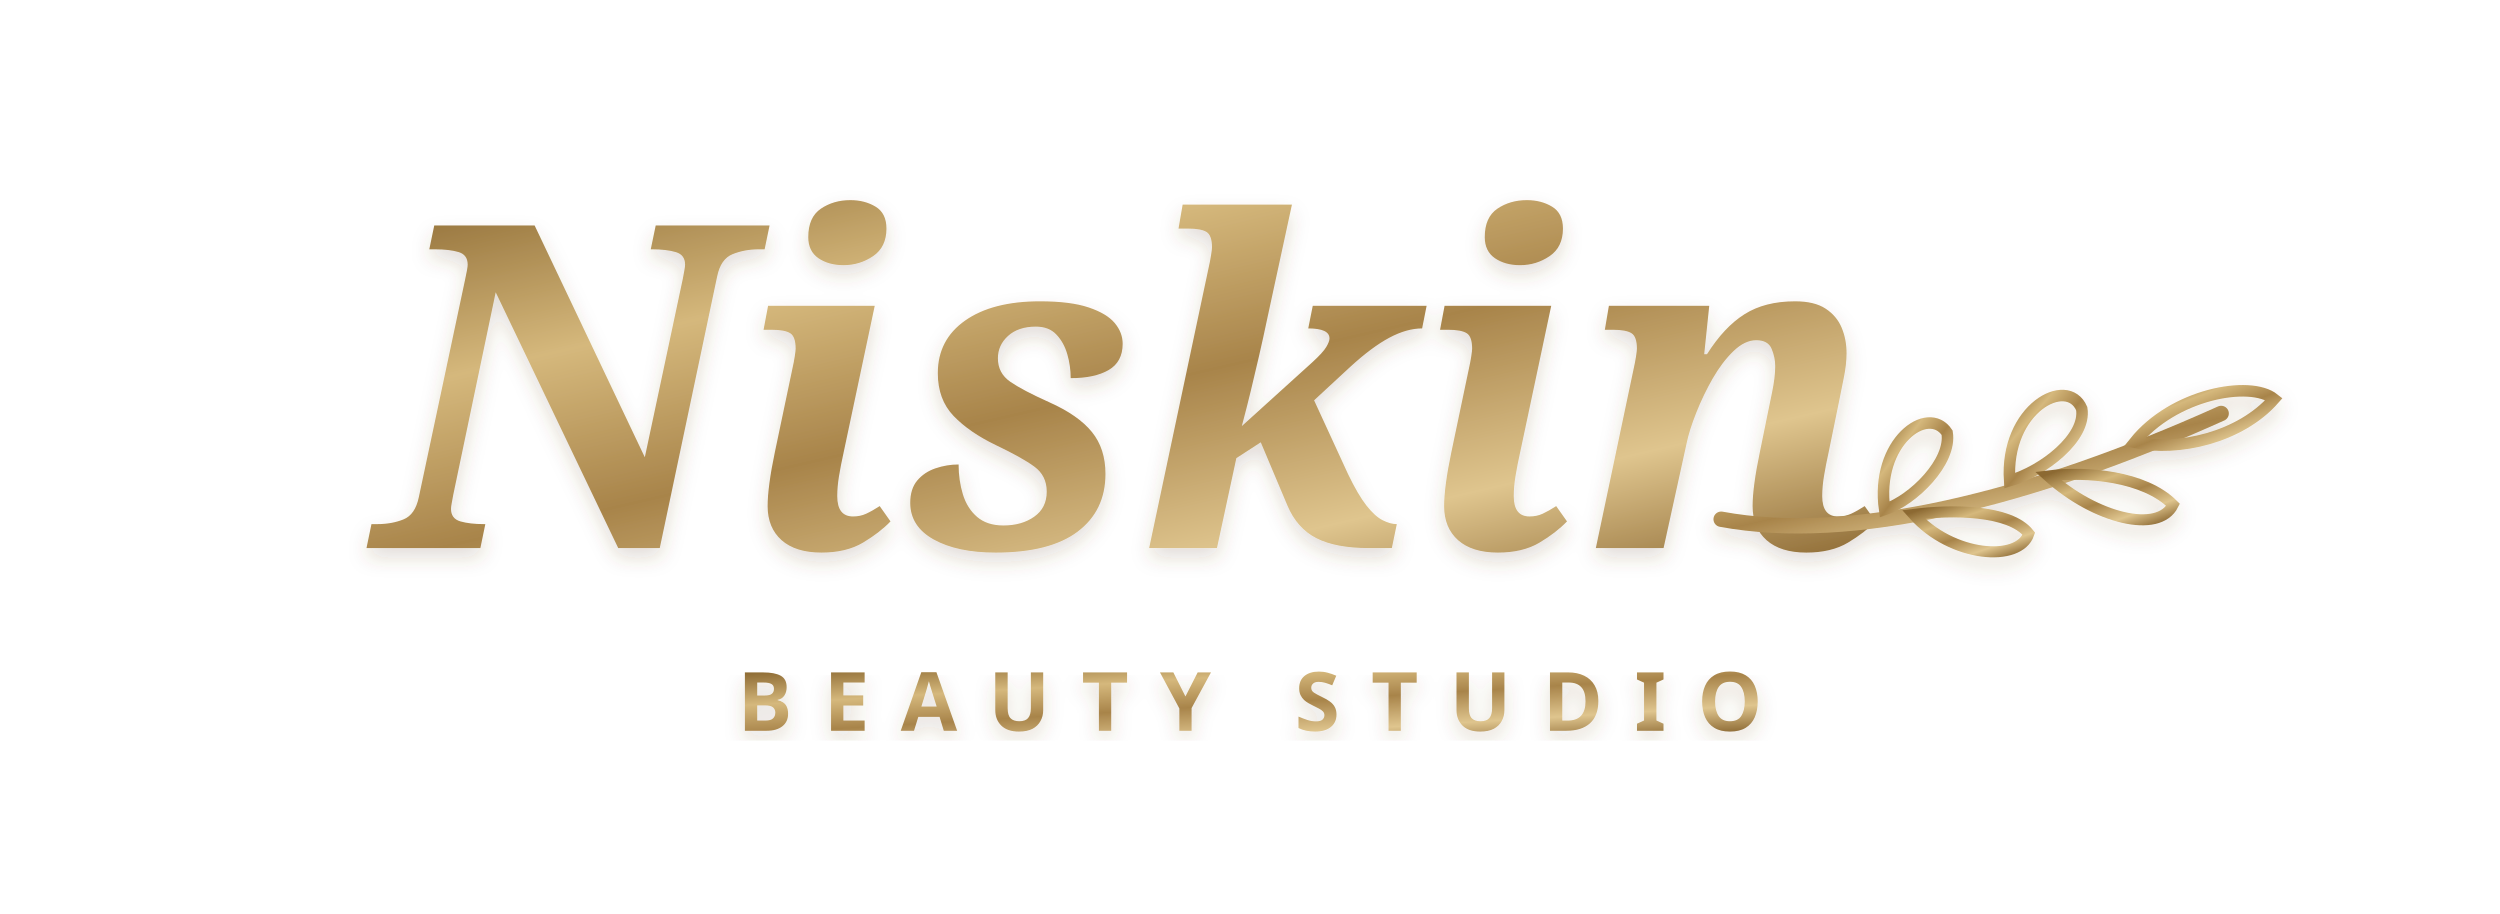
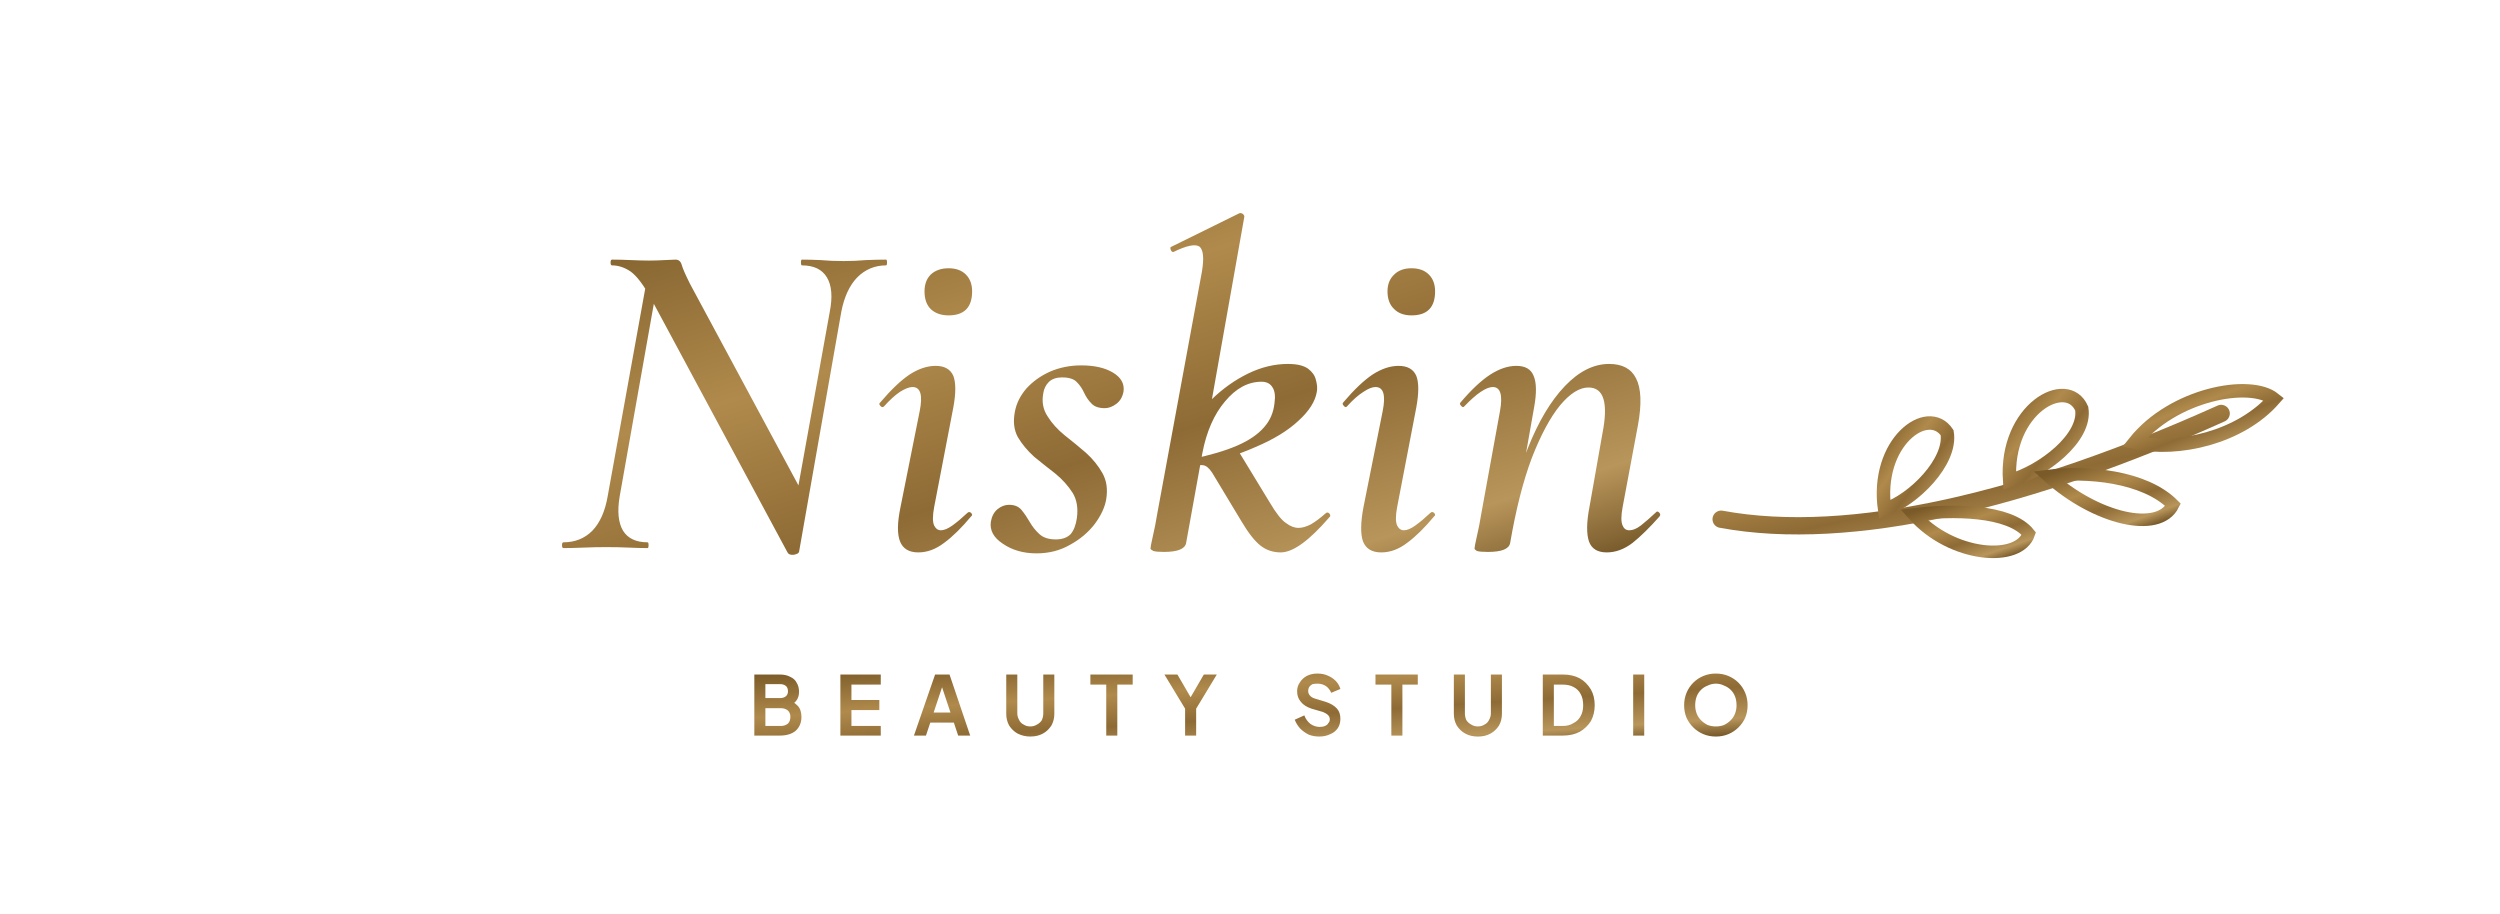
<svg xmlns="http://www.w3.org/2000/svg" viewBox="0 0 520 190" fill="none">
  <defs>
-     <linearGradient id="niskinGold" x1="0%" y1="0%" x2="100%" y2="100%">
-       <stop offset="0%" stop-color="#8C6932" />
-       <stop offset="28%" stop-color="#D5B87C" />
-       <stop offset="52%" stop-color="#A8844A" />
-       <stop offset="78%" stop-color="#DFC58E" />
-       <stop offset="100%" stop-color="#8E6B35" />
+     <linearGradient id="g" x1="0" y1="0" x2="1" y2="1">
+       <stop offset="0%" stop-color="#7A5A28" />
+       <stop offset="35%" stop-color="#B08A4C" />
+       <stop offset="60%" stop-color="#8E6B35" />
+       <stop offset="85%" stop-color="#B8955A" />
+       <stop offset="100%" stop-color="#6E5124" />
    </linearGradient>
-     <filter id="softDrop" x="-10%" y="-10%" width="120%" height="125%">
-       <feDropShadow dx="0" dy="2" stdDeviation="2" flood-color="#6B4F23" flood-opacity="0.18" />
-     </filter>
  </defs>
-   <g filter="url(#softDrop)">
-     <text x="235" y="114" text-anchor="middle" font-family="'Cormorant Garamond', 'Playfair Display', 'Snell Roundhand', Georgia, serif" font-size="94" font-style="italic" font-weight="600" fill="url(#niskinGold)" letter-spacing="1">Niskin</text>
-     <path d="M 358 108 C 385 113, 422 104, 462 86" stroke="url(#niskinGold)" stroke-width="3.2" stroke-linecap="round" fill="none" />
-     <path d="M 392 106 C 390 92, 401 84, 405 90 C 406 96, 398 104, 392 106 Z" stroke="url(#niskinGold)" stroke-width="2.4" fill="none" />
-     <path d="M 418 100 C 417 85, 430 78, 433 85 C 434 91, 425 98, 418 100 Z" stroke="url(#niskinGold)" stroke-width="2.4" fill="none" />
-     <path d="M 444 92 C 452 82, 468 79, 473 83 C 466 91, 453 94, 444 92 Z" stroke="url(#niskinGold)" stroke-width="2.4" fill="none" />
-     <path d="M 398 107 C 406 116, 420 117, 422 111 C 418 106, 406 106, 398 107 Z" stroke="url(#niskinGold)" stroke-width="2.3" fill="none" />
-     <path d="M 426 99 C 436 108, 449 111, 452 105 C 446 99, 434 98, 426 99 Z" stroke="url(#niskinGold)" stroke-width="2.3" fill="none" />
+   <path d="M163.8 114.9 135.3 61.9Q133.1 57.9 131.2 56.5Q129.3 55.2 127.3 55.2Q127 55.2 127 54.6Q127 54 127.3 54Q129.1 54 131.3 54.1Q133.4 54.2 135 54.2Q136.5 54.2 138.2 54.1Q140 54 140.5 54Q141.5 54 141.8 55.1Q142.1 56.2 143.5 59L166.8 102.3L166.2 114.8Q166.1 115.2 165.1 115.4Q164.1 115.5 163.8 114.9ZM117.2 114Q116.9 114 116.9 113.4Q116.9 112.8 117.2 112.8Q120.8 112.8 123.2 110.4Q125.6 107.9 126.4 103.2L134.9 56.2L137.2 56.4L128.9 103.2Q128.1 107.9 129.6 110.4Q131.1 112.8 134.7 112.8Q134.9 112.8 134.9 113.4Q134.9 114 134.7 114Q132.8 114 130.8 113.9Q128.7 113.8 126 113.8Q123.7 113.8 121.4 113.9Q119.2 114 117.2 114ZM166.2 114.8 164.5 109.7 172.6 64.8Q173.5 60.2 172 57.7Q170.5 55.2 166.8 55.2Q166.6 55.2 166.6 54.6Q166.6 54 166.8 54Q168.5 54 170.7 54.1Q172.8 54.3 175.5 54.3Q177.9 54.3 180.1 54.1Q182.4 54 184.3 54Q184.5 54 184.5 54.6Q184.5 55.2 184.3 55.2Q180.8 55.2 178.3 57.7Q175.9 60.2 175 64.8Z M191 114.9Q188.1 114.9 187.2 112.6Q186.3 110.3 187.3 105.5L191.3 85.5Q192.3 80.5 189.8 80.5Q188.8 80.5 187.2 81.5Q185.7 82.5 183.9 84.5Q183.5 84.9 183.1 84.4Q182.7 84 183.1 83.7Q186.5 79.7 189.2 77.9Q192 76.1 194.6 76.1Q197.4 76.1 198.3 78.2Q199.1 80.3 198.3 84.7L194.3 105.5Q193.8 108.2 194.3 109.3Q194.8 110.3 195.7 110.3Q196.7 110.3 198.1 109.3Q199.5 108.3 201.2 106.7Q201.6 106.3 202 106.7Q202.4 107.1 202 107.4Q199 111 196.4 112.9Q193.8 114.9 191 114.9ZM197.3 65.6Q195 65.6 193.6 64.3Q192.3 63 192.3 60.6Q192.3 58.4 193.6 57.1Q195 55.8 197.3 55.8Q199.6 55.8 200.9 57.1Q202.2 58.4 202.2 60.6Q202.2 65.6 197.3 65.6Z M215.6 115.1Q211.5 115.1 208.6 113.1Q205.7 111.2 206.1 108.5Q206.4 106.8 207.5 105.9Q208.6 105 209.9 105Q211.6 105 212.5 106.1Q213.4 107.2 214.2 108.6Q215 110 216.2 111.1Q217.4 112.2 219.6 112.2Q221.6 112.2 222.7 111.1Q223.7 109.9 224 107.7Q224.4 104.6 223.1 102.5Q221.7 100.3 219.5 98.5Q217.3 96.8 215.1 95Q213 93.1 211.7 90.9Q210.5 88.7 211.1 85.6Q211.6 83 213.5 80.8Q215.5 78.6 218.4 77.3Q221.4 76 224.9 76Q229 76 231.5 77.5Q234 79 233.7 81.4Q233.4 83.1 232.2 84Q231 84.9 229.8 84.9Q227.9 84.9 227 83.9Q226.1 83 225.5 81.7Q224.9 80.4 224 79.5Q223.1 78.5 220.9 78.5Q219.2 78.5 218.2 79.4Q217.2 80.4 217 81.8Q216.5 84.5 217.9 86.6Q219.2 88.7 221.4 90.5Q223.7 92.3 225.9 94.2Q228 96.1 229.3 98.4Q230.6 100.7 230.1 103.8Q229.7 106.3 227.7 109Q225.7 111.6 222.6 113.3Q219.5 115.1 215.6 115.1Z M242.1 114.8Q240.5 114.8 239.9 114.6Q239.3 114.3 239.3 114.1Q239.3 113.7 239.8 111.5Q240.3 109.4 240.7 106.9L250 56.5Q250.7 52.3 249.5 51.3Q248.2 50.4 244.1 52.4Q243.7 52.5 243.5 51.9Q243.3 51.4 243.7 51.3L257.7 44.4Q258.1 44.2 258.5 44.5Q258.9 44.8 258.8 45.2L250.1 94.2L246.7 113Q246.3 114.8 242.1 114.8ZM266.4 114.9Q264 114.9 262.2 113.5Q260.4 112.1 258.2 108.4L252.6 99.1Q251.6 97.3 250.7 96.9Q249.9 96.5 247.8 97.1L257.4 93.5L264.1 104.5Q266.1 107.9 267.5 108.8Q268.8 109.8 270.1 109.8Q271.2 109.8 272.6 109.1Q274 108.3 275.7 106.8Q276.1 106.4 276.5 106.8Q276.9 107.3 276.5 107.6Q270.2 114.9 266.4 114.9ZM247.8 97.1V95.5Q253.6 94.3 257.3 92.7Q261 91.1 262.9 88.9Q264.8 86.8 265.1 83.8Q265.4 81.7 264.7 80.6Q264 79.4 262.4 79.4Q258.2 79.4 254.8 83.5Q251.4 87.5 250.1 94.2L246.3 90.7Q248.6 86.4 252 83.1Q255.5 79.7 259.6 77.7Q263.7 75.7 267.9 75.7Q270.7 75.7 272.1 76.7Q273.4 77.7 273.7 79Q274.1 80.4 273.9 81.5Q273.4 84.5 270.1 87.5Q266.8 90.6 261.1 93Q255.5 95.5 247.8 97.1Z M287.3 114.9Q284.4 114.9 283.5 112.6Q282.7 110.3 283.6 105.5L287.6 85.5Q288.6 80.5 286.1 80.5Q285.1 80.5 283.6 81.5Q282 82.5 280.2 84.5Q279.9 84.9 279.5 84.4Q279.1 84 279.4 83.7Q282.8 79.7 285.5 77.9Q288.3 76.1 290.9 76.1Q293.7 76.1 294.6 78.2Q295.4 80.3 294.6 84.7L290.6 105.5Q290.1 108.2 290.6 109.3Q291.1 110.3 292 110.3Q293 110.3 294.4 109.3Q295.8 108.3 297.5 106.7Q297.9 106.3 298.3 106.7Q298.7 107.1 298.3 107.4Q295.3 111 292.7 112.9Q290.1 114.9 287.3 114.9ZM293.6 65.6Q291.3 65.6 290 64.3Q288.6 63 288.6 60.6Q288.6 58.4 290 57.1Q291.3 55.8 293.6 55.8Q295.9 55.8 297.2 57.1Q298.5 58.4 298.5 60.6Q298.5 65.6 293.6 65.6Z M334.2 114.9Q331.3 114.9 330.5 112.6Q329.7 110.2 330.6 105.5L333.3 90.2Q335.2 80.6 330.4 80.6Q327.6 80.6 324.5 84.3Q321.4 88.1 318.6 95.3Q315.9 102.5 314.1 113L312.5 112.9Q314.5 101.6 317.8 93.2Q321.1 84.9 325.5 80.3Q329.9 75.7 334.7 75.7Q338.8 75.7 340.3 78.7Q341.9 81.8 340.7 88.4L337.5 105.5Q337 108.2 337.5 109.3Q337.9 110.3 338.9 110.3Q340 110.3 341.3 109.3Q342.7 108.2 344.4 106.6Q344.7 106.2 345.1 106.6Q345.5 107 345.2 107.4Q342.1 110.9 339.6 112.9Q337 114.9 334.2 114.9ZM309.5 114.8Q307.8 114.8 307.2 114.6Q306.7 114.3 306.7 114.1Q306.7 113.7 307.2 111.5Q307.7 109.4 308.1 106.9L312 85.5Q312.9 80.5 310.5 80.5Q309.5 80.5 308 81.5Q306.5 82.5 304.6 84.5Q304.3 84.9 303.9 84.4Q303.5 84 303.8 83.7Q307.2 79.7 310 77.9Q312.8 76.1 315.4 76.1Q318.2 76.1 319 78.2Q319.9 80.3 319.1 84.7L314.1 113Q313.7 114.8 309.5 114.8Z" fill="url(#g)" />
+   <g stroke="url(#g)" stroke-linecap="round" fill="none">
+     <path d="M 358 108 C 385 113, 422 104, 462 86" stroke-width="3.6" />
+     <path d="M 392 106 C 390 92, 401 84, 405 90 C 406 96, 398 104, 392 106 Z" stroke-width="2.8" />
+     <path d="M 418 100 C 417 85, 430 78, 433 85 C 434 91, 425 98, 418 100 Z" stroke-width="2.8" />
+     <path d="M 444 92 C 452 82, 468 79, 473 83 C 466 91, 453 94, 444 92 Z" stroke-width="2.8" />
+     <path d="M 398 107 C 406 116, 420 117, 422 111 C 418 106, 406 106, 398 107 Z" stroke-width="2.6" />
+     <path d="M 426 99 C 436 108, 449 111, 452 105 C 446 99, 434 98, 426 99 Z" stroke-width="2.6" />
+     <line x1="74" y1="147" x2="140" y2="147" stroke-width="2" />
+     <line x1="380" y1="147" x2="446" y2="147" stroke-width="2" />
  </g>
-   <g filter="url(#softDrop)">
-     <line x1="78" y1="146" x2="142" y2="146" stroke="url(#niskinGold)" stroke-width="1.6" stroke-linecap="round" />
-     <text x="260" y="152" text-anchor="middle" font-family="'Plus Jakarta Sans', 'Montserrat', sans-serif" font-size="17" font-weight="600" fill="url(#niskinGold)" letter-spacing="6.5">BEAUTY STUDIO</text>
-     <line x1="378" y1="146" x2="442" y2="146" stroke="url(#niskinGold)" stroke-width="1.6" stroke-linecap="round" />
-   </g>
+   <path d="M156.9 153V140.3H162.2Q163.5 140.3 164.4 140.8Q165.3 141.2 165.7 142Q166.2 142.8 166.2 143.9Q166.2 144.8 165.8 145.5Q165.3 146.3 164.3 146.8L164.3 145.7Q165.2 146.1 165.7 146.6Q166.3 147.1 166.5 147.8Q166.7 148.4 166.7 149.1Q166.7 150.9 165.5 152Q164.3 153 162.2 153ZM159.2 151H162.4Q163.3 151 163.9 150.5Q164.4 150 164.4 149.1Q164.4 148.3 163.9 147.8Q163.3 147.3 162.4 147.3H159.2ZM159.2 145.2H162.3Q163 145.2 163.5 144.8Q163.9 144.4 163.9 143.8Q163.9 143.1 163.5 142.7Q163 142.3 162.3 142.3H159.2Z M174.8 153V140.3H183.2V142.4H177.1V145.6H182.9V147.7H177.1V151H183.2V153Z M190.1 153 194.5 140.3H197.5L201.8 153H199.3L198.4 150.3H193.5L192.6 153ZM194.2 148.2H197.7L195.6 141.9H196.3Z M214.3 153.2Q212.9 153.2 211.7 152.6Q210.6 152 209.9 150.9Q209.3 149.8 209.3 148.5V140.3H211.6V148.4Q211.6 149.1 212 149.8Q212.3 150.4 212.9 150.7Q213.5 151.1 214.3 151.1Q215.1 151.1 215.7 150.7Q216.3 150.4 216.7 149.8Q217 149.1 217 148.4V140.3H219.3V148.5Q219.3 149.8 218.7 150.9Q218 152 216.9 152.6Q215.8 153.2 214.3 153.2Z M230.1 153V142.4H226.8V140.3H235.6V142.4H232.4V153Z M246.5 153V147.4L242.2 140.3H244.9L248.1 145.8H247.2L250.4 140.3H253.1L248.8 147.4V153Z M274.4 153.2Q273.2 153.2 272.2 152.8Q271.2 152.3 270.4 151.5Q269.7 150.7 269.3 149.7L271.3 148.8Q271.7 149.9 272.6 150.6Q273.5 151.2 274.5 151.2Q275.2 151.2 275.6 151Q276.1 150.8 276.3 150.4Q276.6 150.1 276.6 149.6Q276.6 149.1 276.2 148.7Q275.9 148.4 275.2 148.1L272.8 147.4Q271.3 146.9 270.6 146Q269.8 145.1 269.8 143.8Q269.8 142.7 270.4 141.9Q270.9 141.1 271.8 140.6Q272.8 140.1 274 140.1Q275.2 140.1 276.1 140.5Q277.1 140.9 277.8 141.6Q278.5 142.3 278.8 143.3L276.9 144.1Q276.5 143.2 275.8 142.7Q275 142.2 274.1 142.2Q273.5 142.2 273 142.3Q272.6 142.5 272.3 142.9Q272.1 143.3 272.1 143.7Q272.1 144.2 272.4 144.6Q272.8 145.1 273.5 145.3L275.8 146Q277.3 146.5 278.1 147.4Q278.8 148.2 278.8 149.5Q278.8 150.6 278.3 151.4Q277.7 152.3 276.7 152.7Q275.7 153.2 274.4 153.2Z M289.4 153V142.4H286.1V140.3H294.9V142.4H291.7V153Z M307.4 153.2Q305.9 153.2 304.8 152.6Q303.7 152 303 150.9Q302.4 149.8 302.4 148.5V140.3H304.7V148.4Q304.7 149.1 305 149.8Q305.4 150.4 306 150.7Q306.6 151.1 307.4 151.1Q308.2 151.1 308.8 150.7Q309.4 150.4 309.7 149.8Q310.1 149.1 310.1 148.4V140.3H312.4V148.5Q312.4 149.8 311.8 150.9Q311.1 152 310 152.6Q308.9 153.2 307.4 153.2Z M320.9 153V140.3H325.1Q327.1 140.3 328.6 141.1Q330 141.9 330.9 143.4Q331.7 144.8 331.7 146.7Q331.7 148.5 330.9 150Q330 151.4 328.6 152.2Q327.1 153 325.1 153ZM323.2 151H325.1Q326.4 151 327.3 150.4Q328.3 149.9 328.8 148.9Q329.3 148 329.3 146.7Q329.3 145.3 328.8 144.4Q328.3 143.4 327.3 142.9Q326.4 142.4 325.1 142.4H323.2Z M339.7 153V140.3H342V153Z M356.9 153.2Q355.5 153.2 354.3 152.7Q353.1 152.2 352.2 151.3Q351.3 150.4 350.8 149.3Q350.3 148.1 350.3 146.7Q350.3 145.3 350.8 144.1Q351.3 142.9 352.2 142Q353.1 141.1 354.3 140.6Q355.5 140.1 356.9 140.1Q358.3 140.1 359.5 140.6Q360.7 141.1 361.6 142Q362.5 142.9 363 144.1Q363.5 145.3 363.5 146.7Q363.5 148.1 363 149.3Q362.5 150.4 361.6 151.3Q360.7 152.2 359.5 152.7Q358.3 153.2 356.9 153.2ZM356.9 151.1Q357.8 151.1 358.6 150.8Q359.4 150.4 360 149.8Q360.6 149.2 360.9 148.4Q361.2 147.6 361.2 146.7Q361.2 145.7 360.9 144.9Q360.6 144.1 360 143.5Q359.4 142.9 358.6 142.6Q357.8 142.2 356.9 142.2Q356 142.2 355.2 142.6Q354.4 142.9 353.8 143.5Q353.2 144.1 352.9 144.9Q352.6 145.7 352.6 146.7Q352.6 147.6 352.9 148.4Q353.2 149.2 353.8 149.8Q354.4 150.4 355.2 150.8Q356 151.1 356.9 151.1Z" fill="url(#g)" />
</svg>
